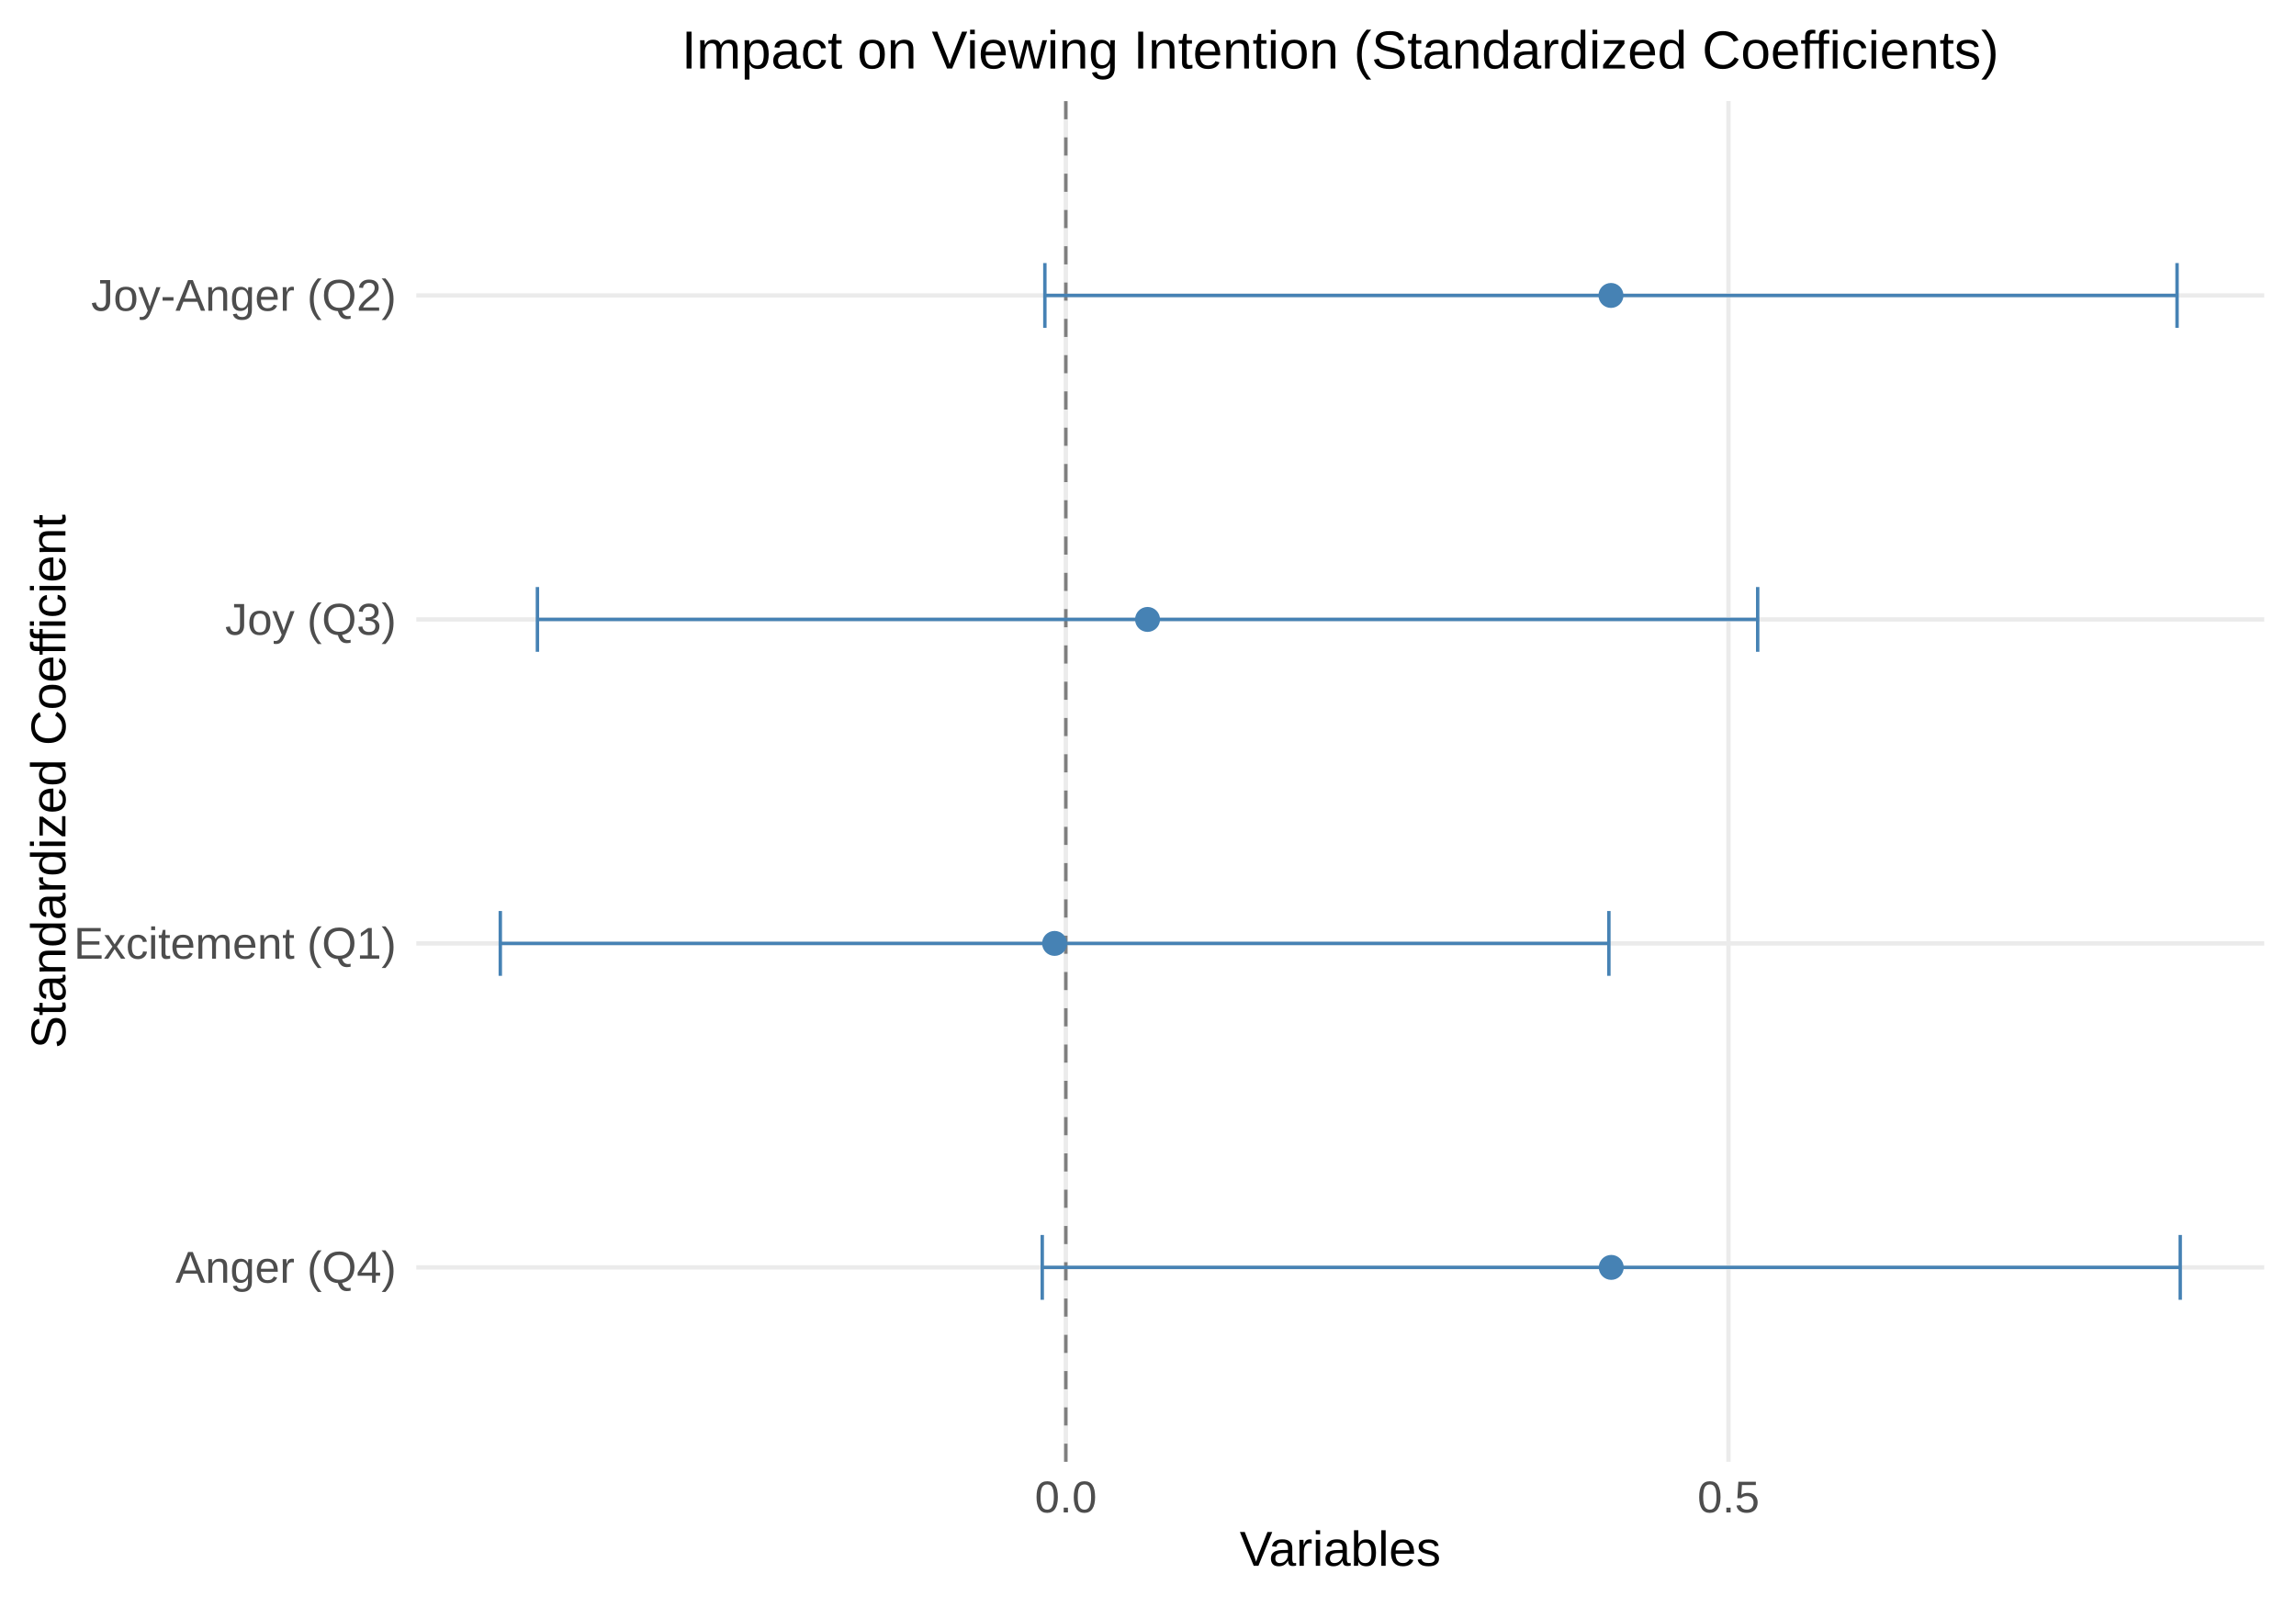
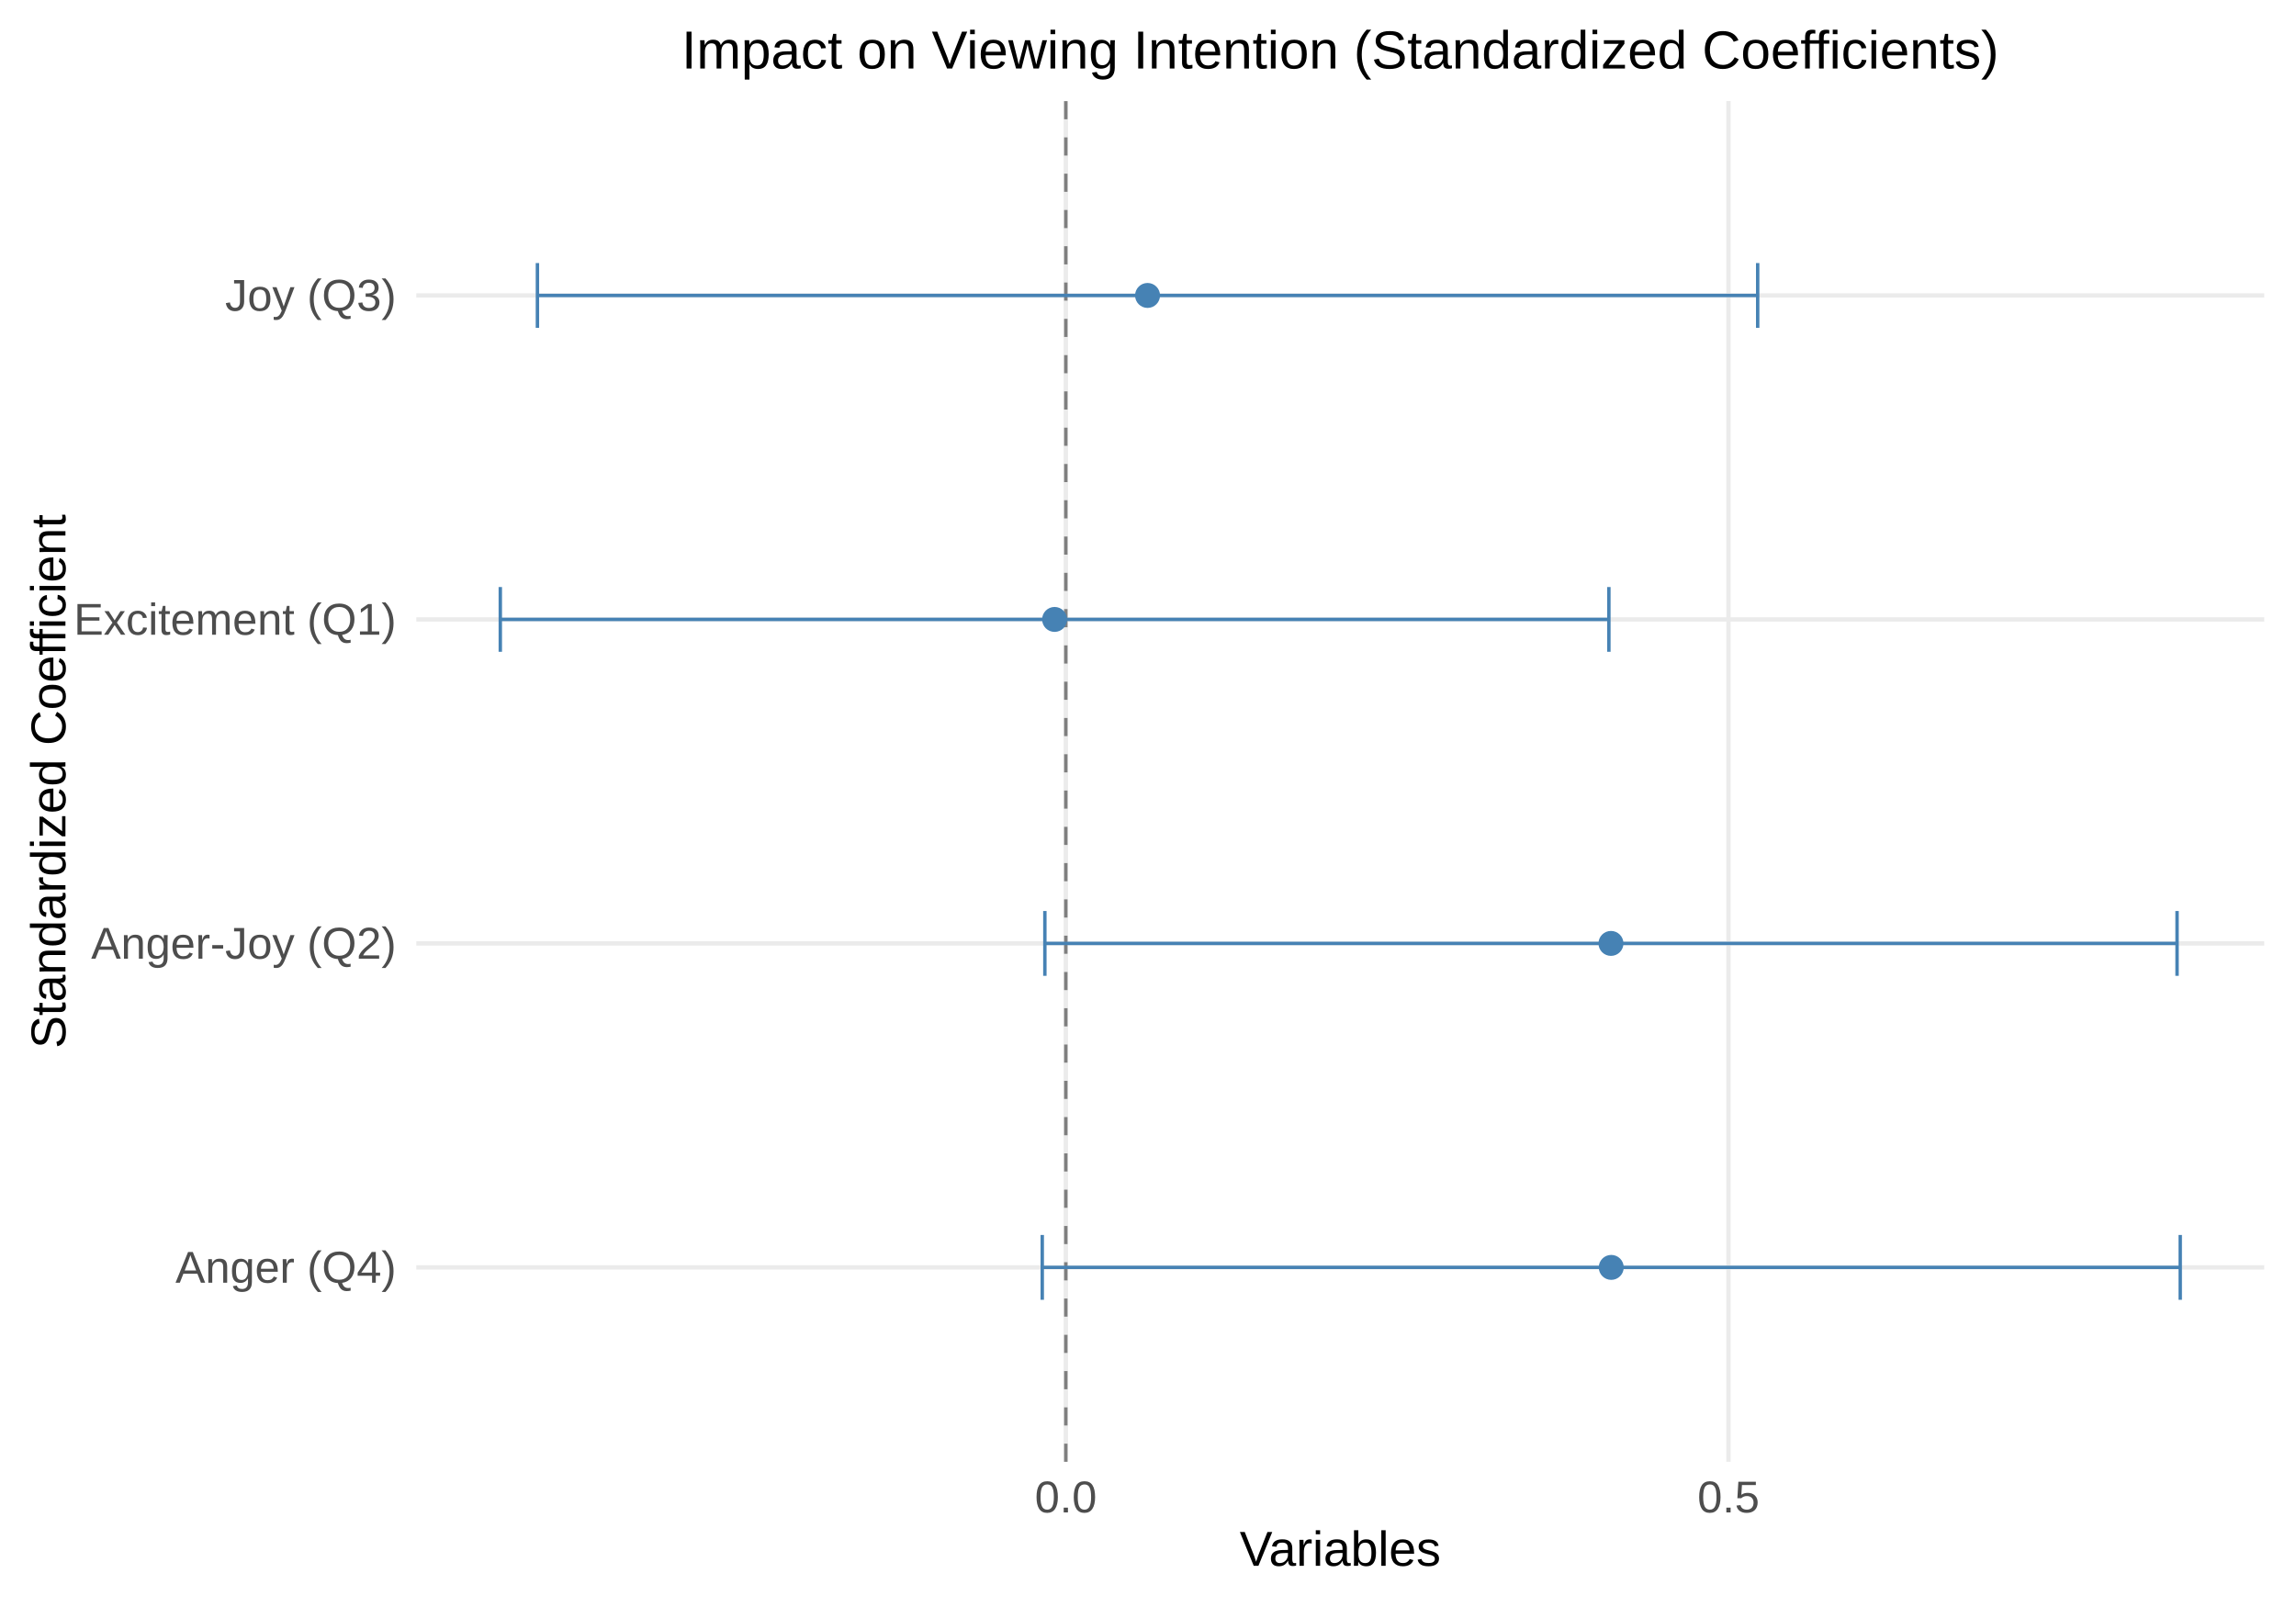
<svg xmlns="http://www.w3.org/2000/svg" class="svglite" width="720.00pt" height="504.00pt" viewBox="0 0 720.00 504.00">
  <defs>
    <style type="text/css">
    .svglite line, .svglite polyline, .svglite polygon, .svglite path, .svglite rect, .svglite circle {
      fill: none;
      stroke: #000000;
      stroke-linecap: round;
      stroke-linejoin: round;
      stroke-miterlimit: 10.00;
    }
    .svglite text {
      white-space: pre;
    }
  </style>
  </defs>
  <rect width="100%" height="100%" style="stroke: none; fill: none;" />
  <defs>
    <clipPath id="cpMC4wMHw3MjAuMDB8MC4wMHw1MDQuMDA=">
      <rect x="0.00" y="0.00" width="720.00" height="504.00" />
    </clipPath>
  </defs>
  <g clip-path="url(#cpMC4wMHw3MjAuMDB8MC4wMHw1MDQuMDA=)">
</g>
  <defs>
    <clipPath id="cpMTMwLjU1fDcxMC4wNHwzMS42OXw0NTguNDY=">
      <rect x="130.55" y="31.69" width="579.49" height="426.77" />
    </clipPath>
  </defs>
  <g clip-path="url(#cpMTMwLjU1fDcxMC4wNHwzMS42OXw0NTguNDY=)">
    <polyline points="130.55,397.49 710.04,397.49 " style="stroke-width: 1.36; stroke: #EBEBEB; stroke-linecap: butt;" />
    <polyline points="130.55,295.88 710.04,295.88 " style="stroke-width: 1.36; stroke: #EBEBEB; stroke-linecap: butt;" />
    <polyline points="130.55,194.27 710.04,194.27 " style="stroke-width: 1.36; stroke: #EBEBEB; stroke-linecap: butt;" />
    <polyline points="130.55,92.66 710.04,92.66 " style="stroke-width: 1.36; stroke: #EBEBEB; stroke-linecap: butt;" />
    <polyline points="334.23,458.46 334.23,31.69 " style="stroke-width: 1.36; stroke: #EBEBEB; stroke-linecap: butt;" />
    <polyline points="542.03,458.46 542.03,31.69 " style="stroke-width: 1.36; stroke: #EBEBEB; stroke-linecap: butt;" />
    <line x1="334.23" y1="458.46" x2="334.23" y2="31.69" style="stroke-width: 1.07; stroke: #7F7F7F; stroke-dasharray: 5.69,5.69; stroke-linecap: butt;" />
-     <circle cx="330.71" cy="295.88" r="3.56" style="stroke-width: 0.71; stroke: #4682B4; fill: #4682B4;" />
-     <circle cx="505.18" cy="92.66" r="3.56" style="stroke-width: 0.71; stroke: #4682B4; fill: #4682B4;" />
-     <circle cx="359.86" cy="194.27" r="3.56" style="stroke-width: 0.71; stroke: #4682B4; fill: #4682B4;" />
+     <circle cx="330.71" cy="194.27" r="3.56" style="stroke-width: 0.71; stroke: #4682B4; fill: #4682B4;" />
+     <circle cx="505.18" cy="295.88" r="3.56" style="stroke-width: 0.71; stroke: #4682B4; fill: #4682B4;" />
+     <circle cx="359.86" cy="92.66" r="3.56" style="stroke-width: 0.71; stroke: #4682B4; fill: #4682B4;" />
    <circle cx="505.27" cy="397.49" r="3.56" style="stroke-width: 0.71; stroke: #4682B4; fill: #4682B4;" />
-     <polyline points="504.53,306.04 504.53,285.72 " style="stroke-width: 1.07; stroke: #4682B4; stroke-linecap: butt;" />
-     <polyline points="504.53,295.88 156.89,295.88 " style="stroke-width: 1.07; stroke: #4682B4; stroke-linecap: butt;" />
-     <polyline points="156.89,306.04 156.89,285.72 " style="stroke-width: 1.07; stroke: #4682B4; stroke-linecap: butt;" />
-     <polyline points="682.70,102.82 682.70,82.50 " style="stroke-width: 1.07; stroke: #4682B4; stroke-linecap: butt;" />
-     <polyline points="682.70,92.66 327.66,92.66 " style="stroke-width: 1.07; stroke: #4682B4; stroke-linecap: butt;" />
-     <polyline points="327.66,102.82 327.66,82.50 " style="stroke-width: 1.07; stroke: #4682B4; stroke-linecap: butt;" />
-     <polyline points="551.19,204.43 551.19,184.11 " style="stroke-width: 1.07; stroke: #4682B4; stroke-linecap: butt;" />
-     <polyline points="551.19,194.27 168.53,194.27 " style="stroke-width: 1.07; stroke: #4682B4; stroke-linecap: butt;" />
-     <polyline points="168.53,204.43 168.53,184.11 " style="stroke-width: 1.07; stroke: #4682B4; stroke-linecap: butt;" />
+     <polyline points="504.53,204.43 504.53,184.11 " style="stroke-width: 1.07; stroke: #4682B4; stroke-linecap: butt;" />
+     <polyline points="504.53,194.27 156.89,194.27 " style="stroke-width: 1.07; stroke: #4682B4; stroke-linecap: butt;" />
+     <polyline points="156.89,204.43 156.89,184.11 " style="stroke-width: 1.07; stroke: #4682B4; stroke-linecap: butt;" />
+     <polyline points="682.70,306.04 682.70,285.72 " style="stroke-width: 1.07; stroke: #4682B4; stroke-linecap: butt;" />
+     <polyline points="682.70,295.88 327.66,295.88 " style="stroke-width: 1.07; stroke: #4682B4; stroke-linecap: butt;" />
+     <polyline points="327.66,306.04 327.66,285.72 " style="stroke-width: 1.07; stroke: #4682B4; stroke-linecap: butt;" />
+     <polyline points="551.19,102.82 551.19,82.50 " style="stroke-width: 1.07; stroke: #4682B4; stroke-linecap: butt;" />
+     <polyline points="551.19,92.66 168.53,92.66 " style="stroke-width: 1.07; stroke: #4682B4; stroke-linecap: butt;" />
+     <polyline points="168.53,102.82 168.53,82.50 " style="stroke-width: 1.07; stroke: #4682B4; stroke-linecap: butt;" />
    <polyline points="683.70,407.66 683.70,387.33 " style="stroke-width: 1.07; stroke: #4682B4; stroke-linecap: butt;" />
    <polyline points="683.70,397.49 326.84,397.49 " style="stroke-width: 1.07; stroke: #4682B4; stroke-linecap: butt;" />
    <polyline points="326.84,407.66 326.84,387.33 " style="stroke-width: 1.07; stroke: #4682B4; stroke-linecap: butt;" />
  </g>
  <g clip-path="url(#cpMC4wMHw3MjAuMDB8MC4wMHw1MDQuMDA=)">
    <text x="124.27" y="402.29" text-anchor="end" style="font-size: 14.00px; font-weight: 500;fill: #4D4D4D; font-family: &quot;Arial&quot;;" textLength="64.61px" lengthAdjust="spacingAndGlyphs">Anger (Q4)</text>
-     <text x="124.27" y="300.68" text-anchor="end" style="font-size: 14.00px; font-weight: 500;fill: #4D4D4D; font-family: &quot;Arial&quot;;" textLength="97.30px" lengthAdjust="spacingAndGlyphs">Excitement (Q1)</text>
-     <text x="124.27" y="199.07" text-anchor="end" style="font-size: 14.00px; font-weight: 500;fill: #4D4D4D; font-family: &quot;Arial&quot;;" textLength="49.22px" lengthAdjust="spacingAndGlyphs">Joy (Q3)</text>
-     <text x="124.27" y="97.46" text-anchor="end" style="font-size: 14.00px; font-weight: 500;fill: #4D4D4D; font-family: &quot;Arial&quot;;" textLength="87.81px" lengthAdjust="spacingAndGlyphs">Joy-Anger (Q2)</text>
+     <text x="124.27" y="300.68" text-anchor="end" style="font-size: 14.00px; font-weight: 500;fill: #4D4D4D; font-family: &quot;Arial&quot;;" textLength="87.81px" lengthAdjust="spacingAndGlyphs">Anger-Joy (Q2)</text>
+     <text x="124.27" y="199.07" text-anchor="end" style="font-size: 14.00px; font-weight: 500;fill: #4D4D4D; font-family: &quot;Arial&quot;;" textLength="97.30px" lengthAdjust="spacingAndGlyphs">Excitement (Q1)</text>
+     <text x="124.27" y="97.46" text-anchor="end" style="font-size: 14.00px; font-weight: 500;fill: #4D4D4D; font-family: &quot;Arial&quot;;" textLength="49.22px" lengthAdjust="spacingAndGlyphs">Joy (Q3)</text>
    <text x="334.23" y="474.34" text-anchor="middle" style="font-size: 14.00px; font-weight: 500;fill: #4D4D4D; font-family: &quot;Arial&quot;;" textLength="20.99px" lengthAdjust="spacingAndGlyphs">0.0</text>
    <text x="542.03" y="474.34" text-anchor="middle" style="font-size: 14.00px; font-weight: 500;fill: #4D4D4D; font-family: &quot;Arial&quot;;" textLength="20.99px" lengthAdjust="spacingAndGlyphs">0.5</text>
    <text x="420.29" y="491.07" text-anchor="middle" style="font-size: 15.40px; font-weight: 500; font-family: &quot;Arial&quot;;" textLength="62.11px" lengthAdjust="spacingAndGlyphs">Variables</text>
    <text transform="translate(20.52,245.08) rotate(-90)" text-anchor="middle" style="font-size: 15.40px; font-weight: 500; font-family: &quot;Arial&quot;;" textLength="163.89px" lengthAdjust="spacingAndGlyphs">Standardized Coefficient</text>
    <text x="420.29" y="21.48" text-anchor="middle" style="font-size: 16.80px; font-weight: 500; font-family: &quot;Arial&quot;;" textLength="404.91px" lengthAdjust="spacingAndGlyphs">Impact on Viewing Intention (Standardized Coefficients)</text>
  </g>
</svg>
